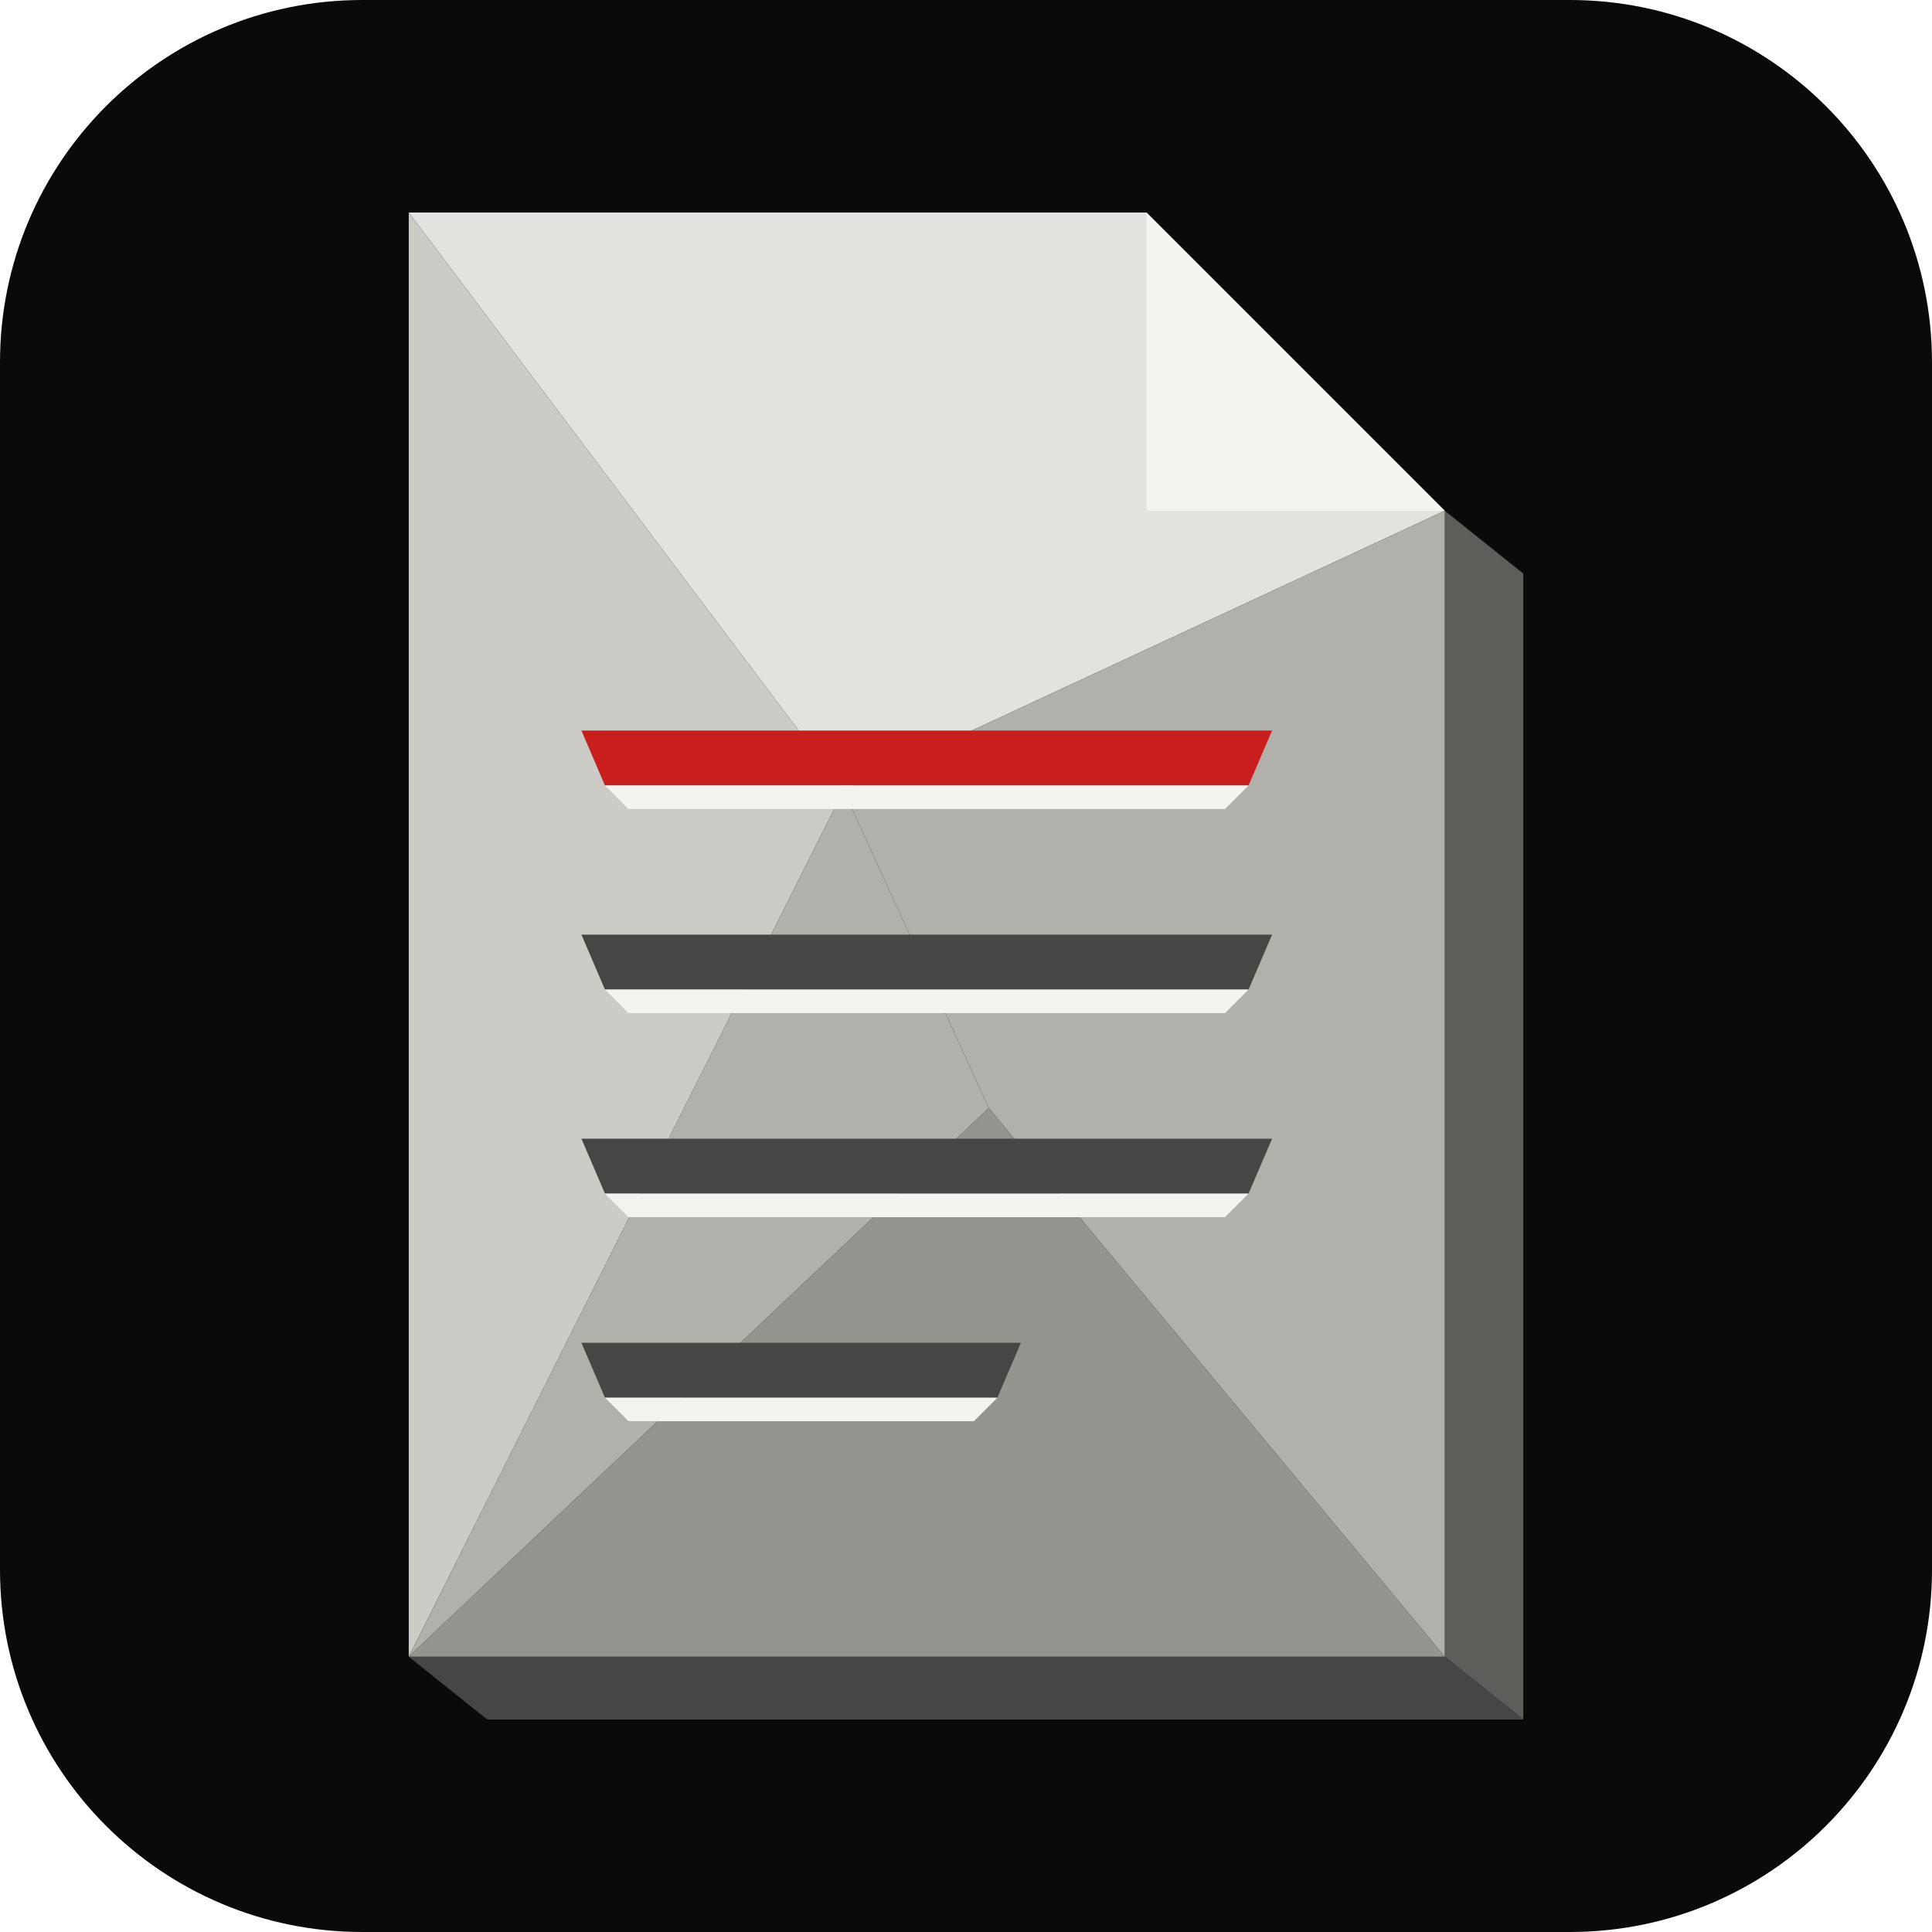
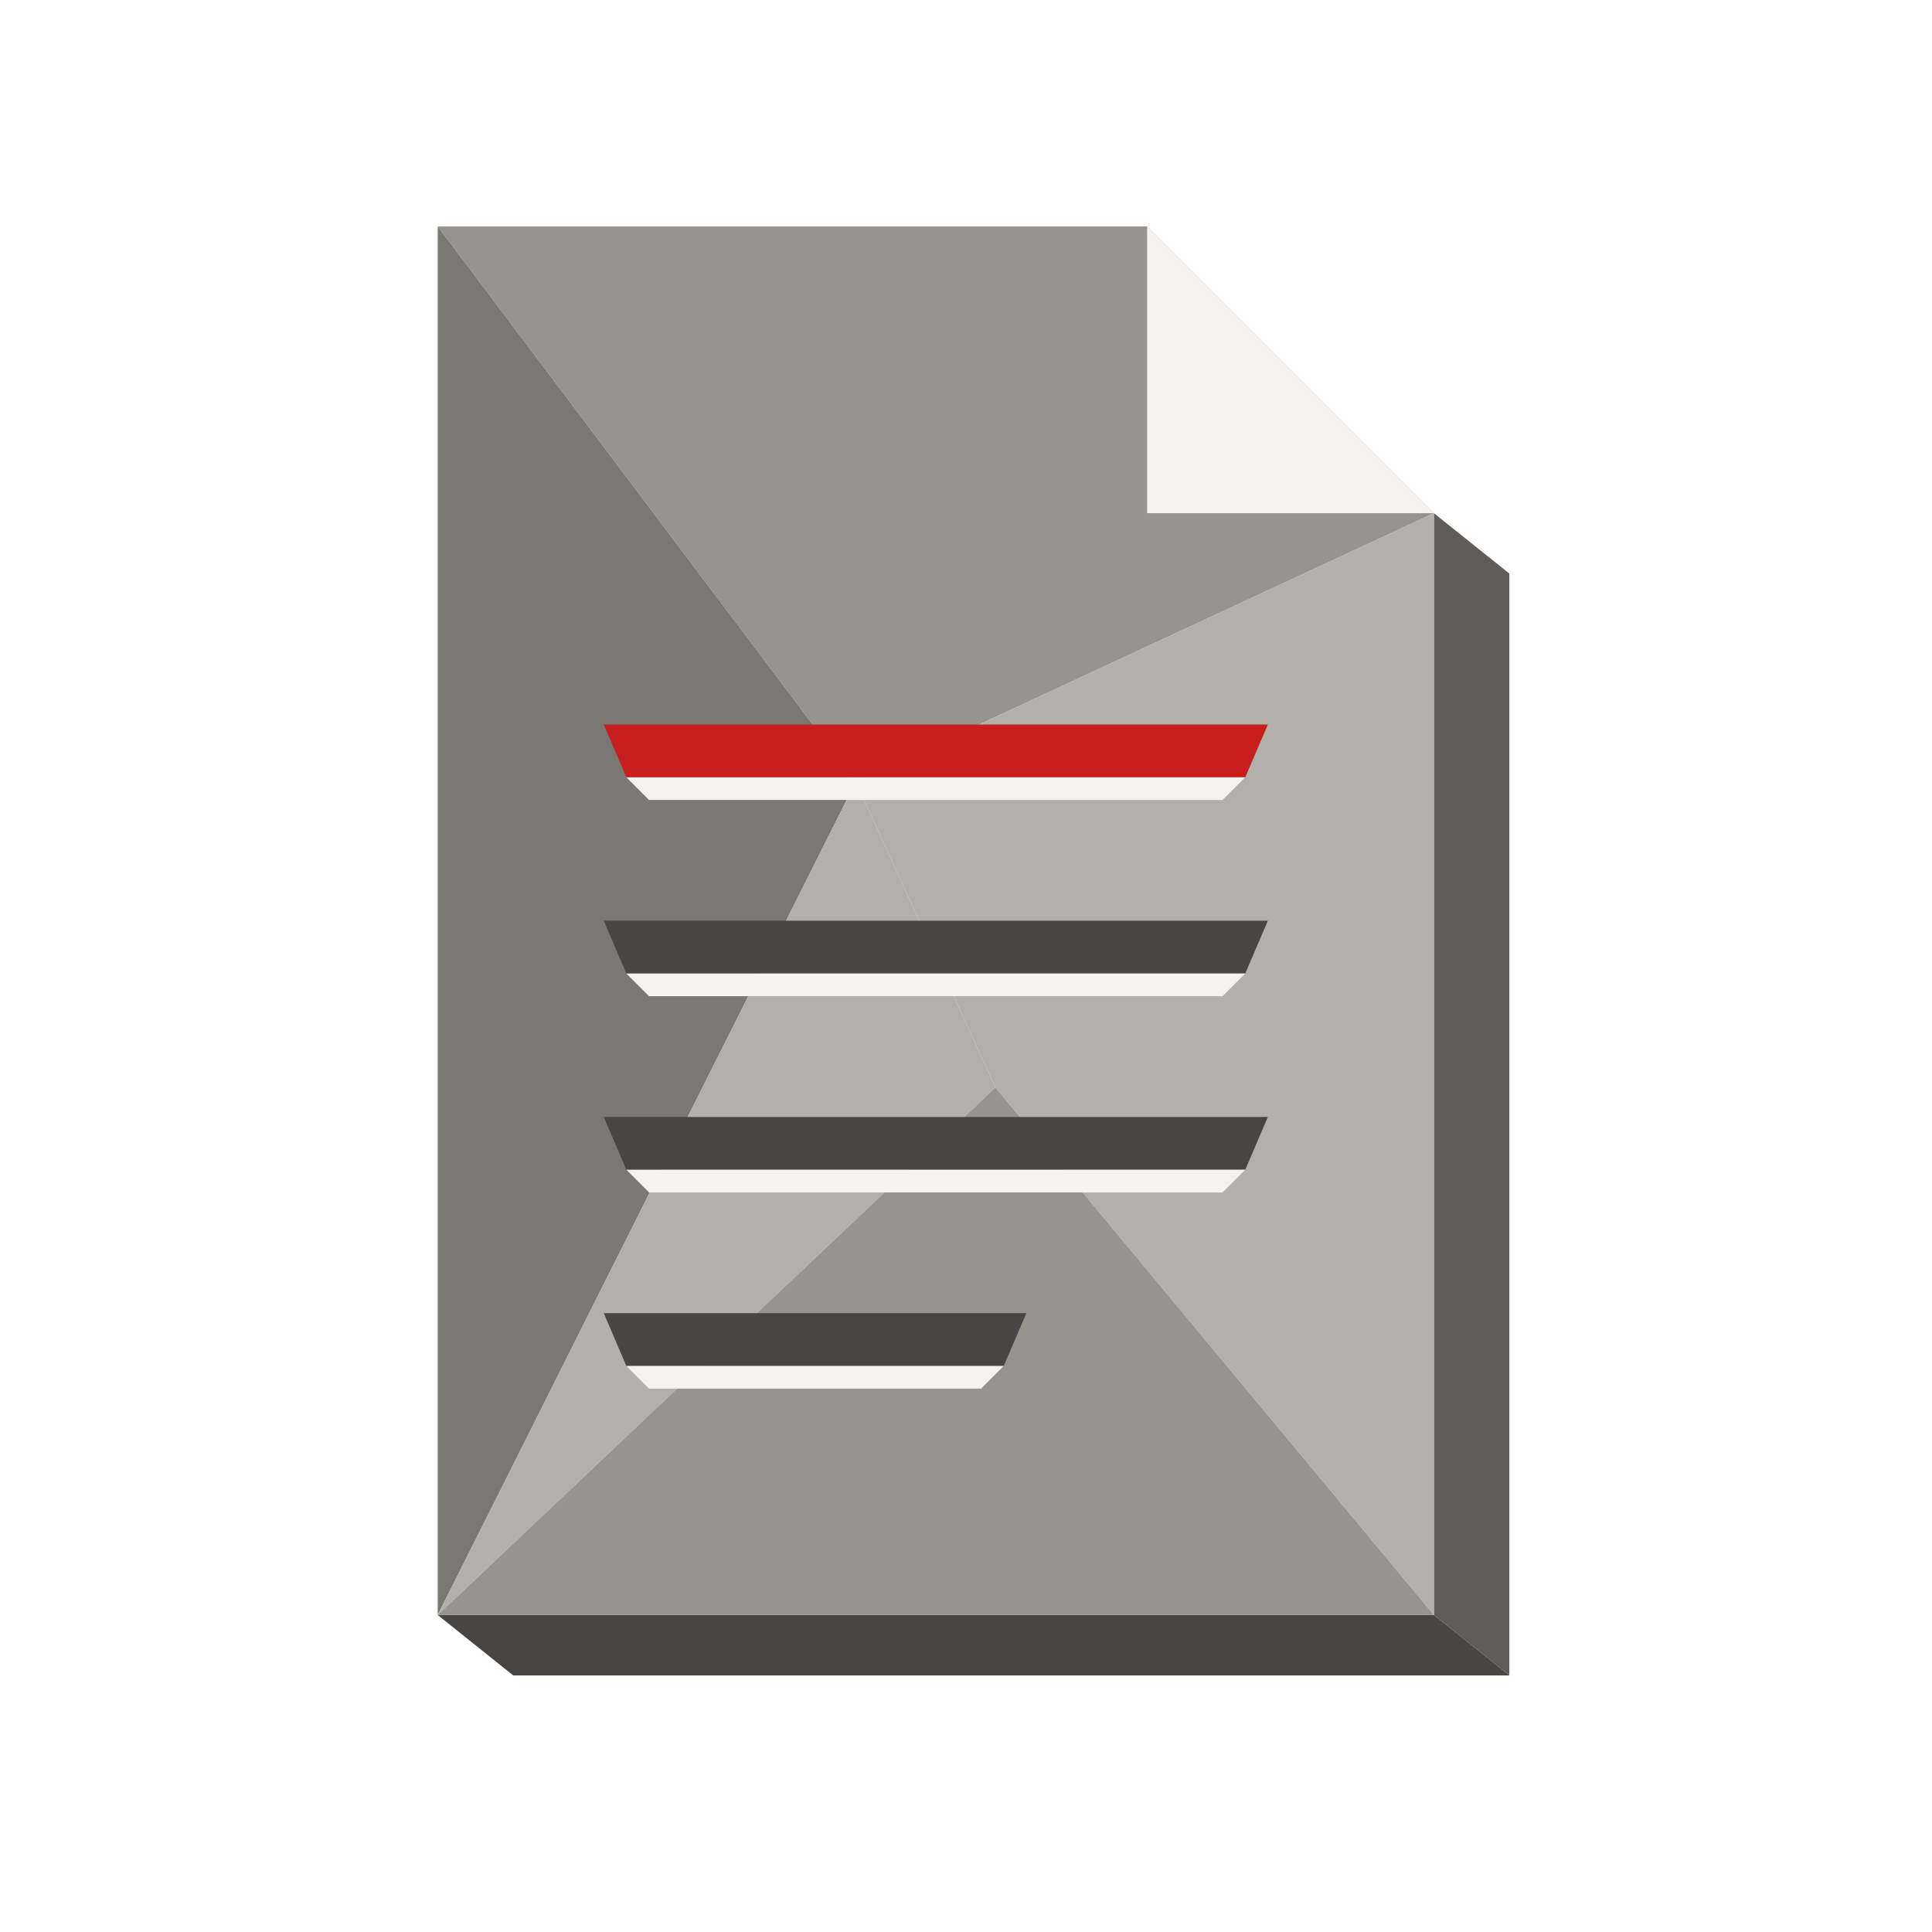
- <svg xmlns="http://www.w3.org/2000/svg" width="1024" height="1024" viewBox="0 0 1024 1024">
-   <rect width="1024" height="1024" rx="192" fill="#0a0a0a" />
-   <g transform="translate(-24.64 -12.16) scale(4.16)" stroke="none">
+ <svg xmlns="http://www.w3.org/2000/svg" width="256" height="256" viewBox="0 0 256 256">
+   <g id="Tablet-Low-Poly" stroke="none" fill-rule="evenodd">
    <polygon fill="#5F5D5A" points="190 68 200 76 200 222 190 214" />
    <polygon fill="#474644" points="58 214 190 214 200 222 68 222" />
-     <polygon fill="#E3E2DE" points="58 30 152 30 190 68 113.4 103.6" />
-     <polygon fill="#CDCBC6" points="58 30 113.4 103.6 58 214" />
+     <polygon fill="#96948F" points="58 30 152 30 190 68 113.4 103.6" />
+     <polygon fill="#7A7874" points="58 30 113.4 103.6 58 214" />
    <polygon fill="#B2B0AB" points="113.4 103.6 131.9 144.1 58 214" />
    <polygon fill="#B2B0AB" points="190 68 190 214 131.9 144.1 113.4 103.6" />
    <polygon fill="#96948F" points="58 214 131.9 144.1 190 214" />
    <polygon fill="#F4F3F0" points="152 30 152 68 190 68" />
    <polygon fill="#C81E1E" points="80 96 168 96 165 103 83 103" />
    <polygon fill="#F4F3F0" points="83 103 165 103 162 106 86 106" />
    <polygon fill="#474644" points="80 122 168 122 165 129 83 129" />
    <polygon fill="#F4F3F0" points="83 129 165 129 162 132 86 132" />
    <polygon fill="#474644" points="80 148 168 148 165 155 83 155" />
    <polygon fill="#F4F3F0" points="83 155 165 155 162 158 86 158" />
    <polygon fill="#474644" points="80 174 136 174 133 181 83 181" />
    <polygon fill="#F4F3F0" points="83 181 133 181 130 184 86 184" />
  </g>
</svg>
